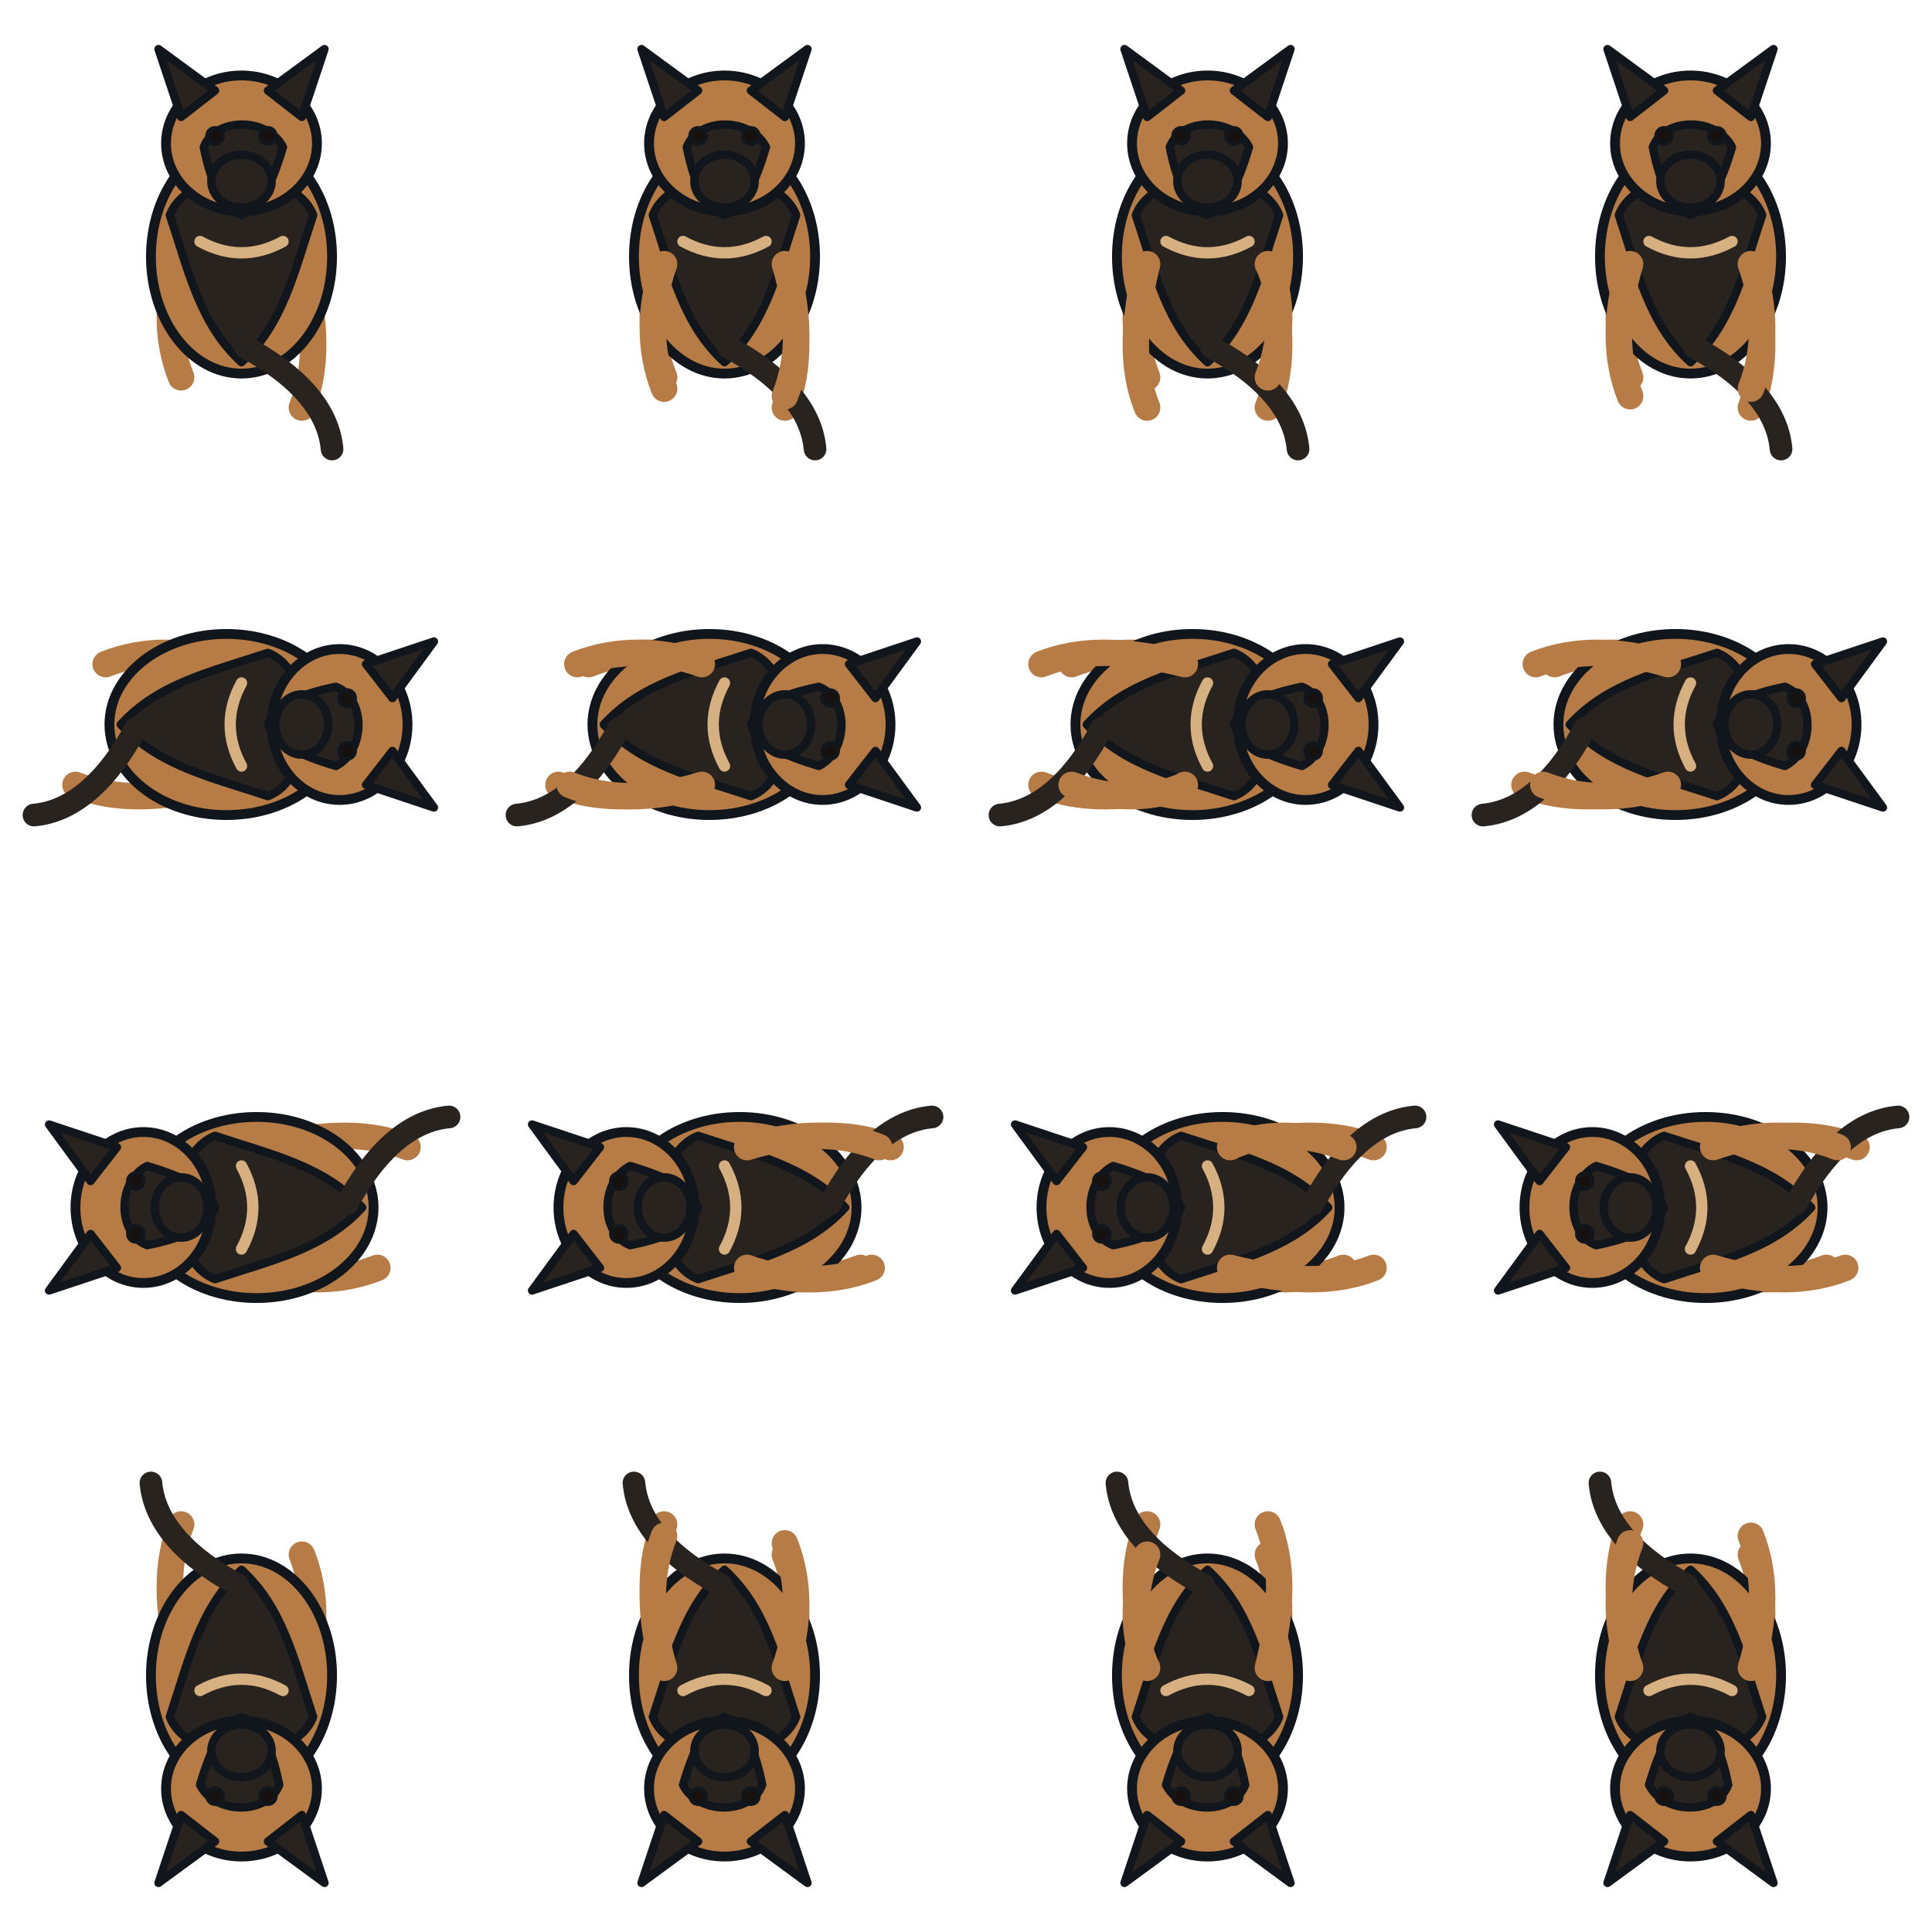
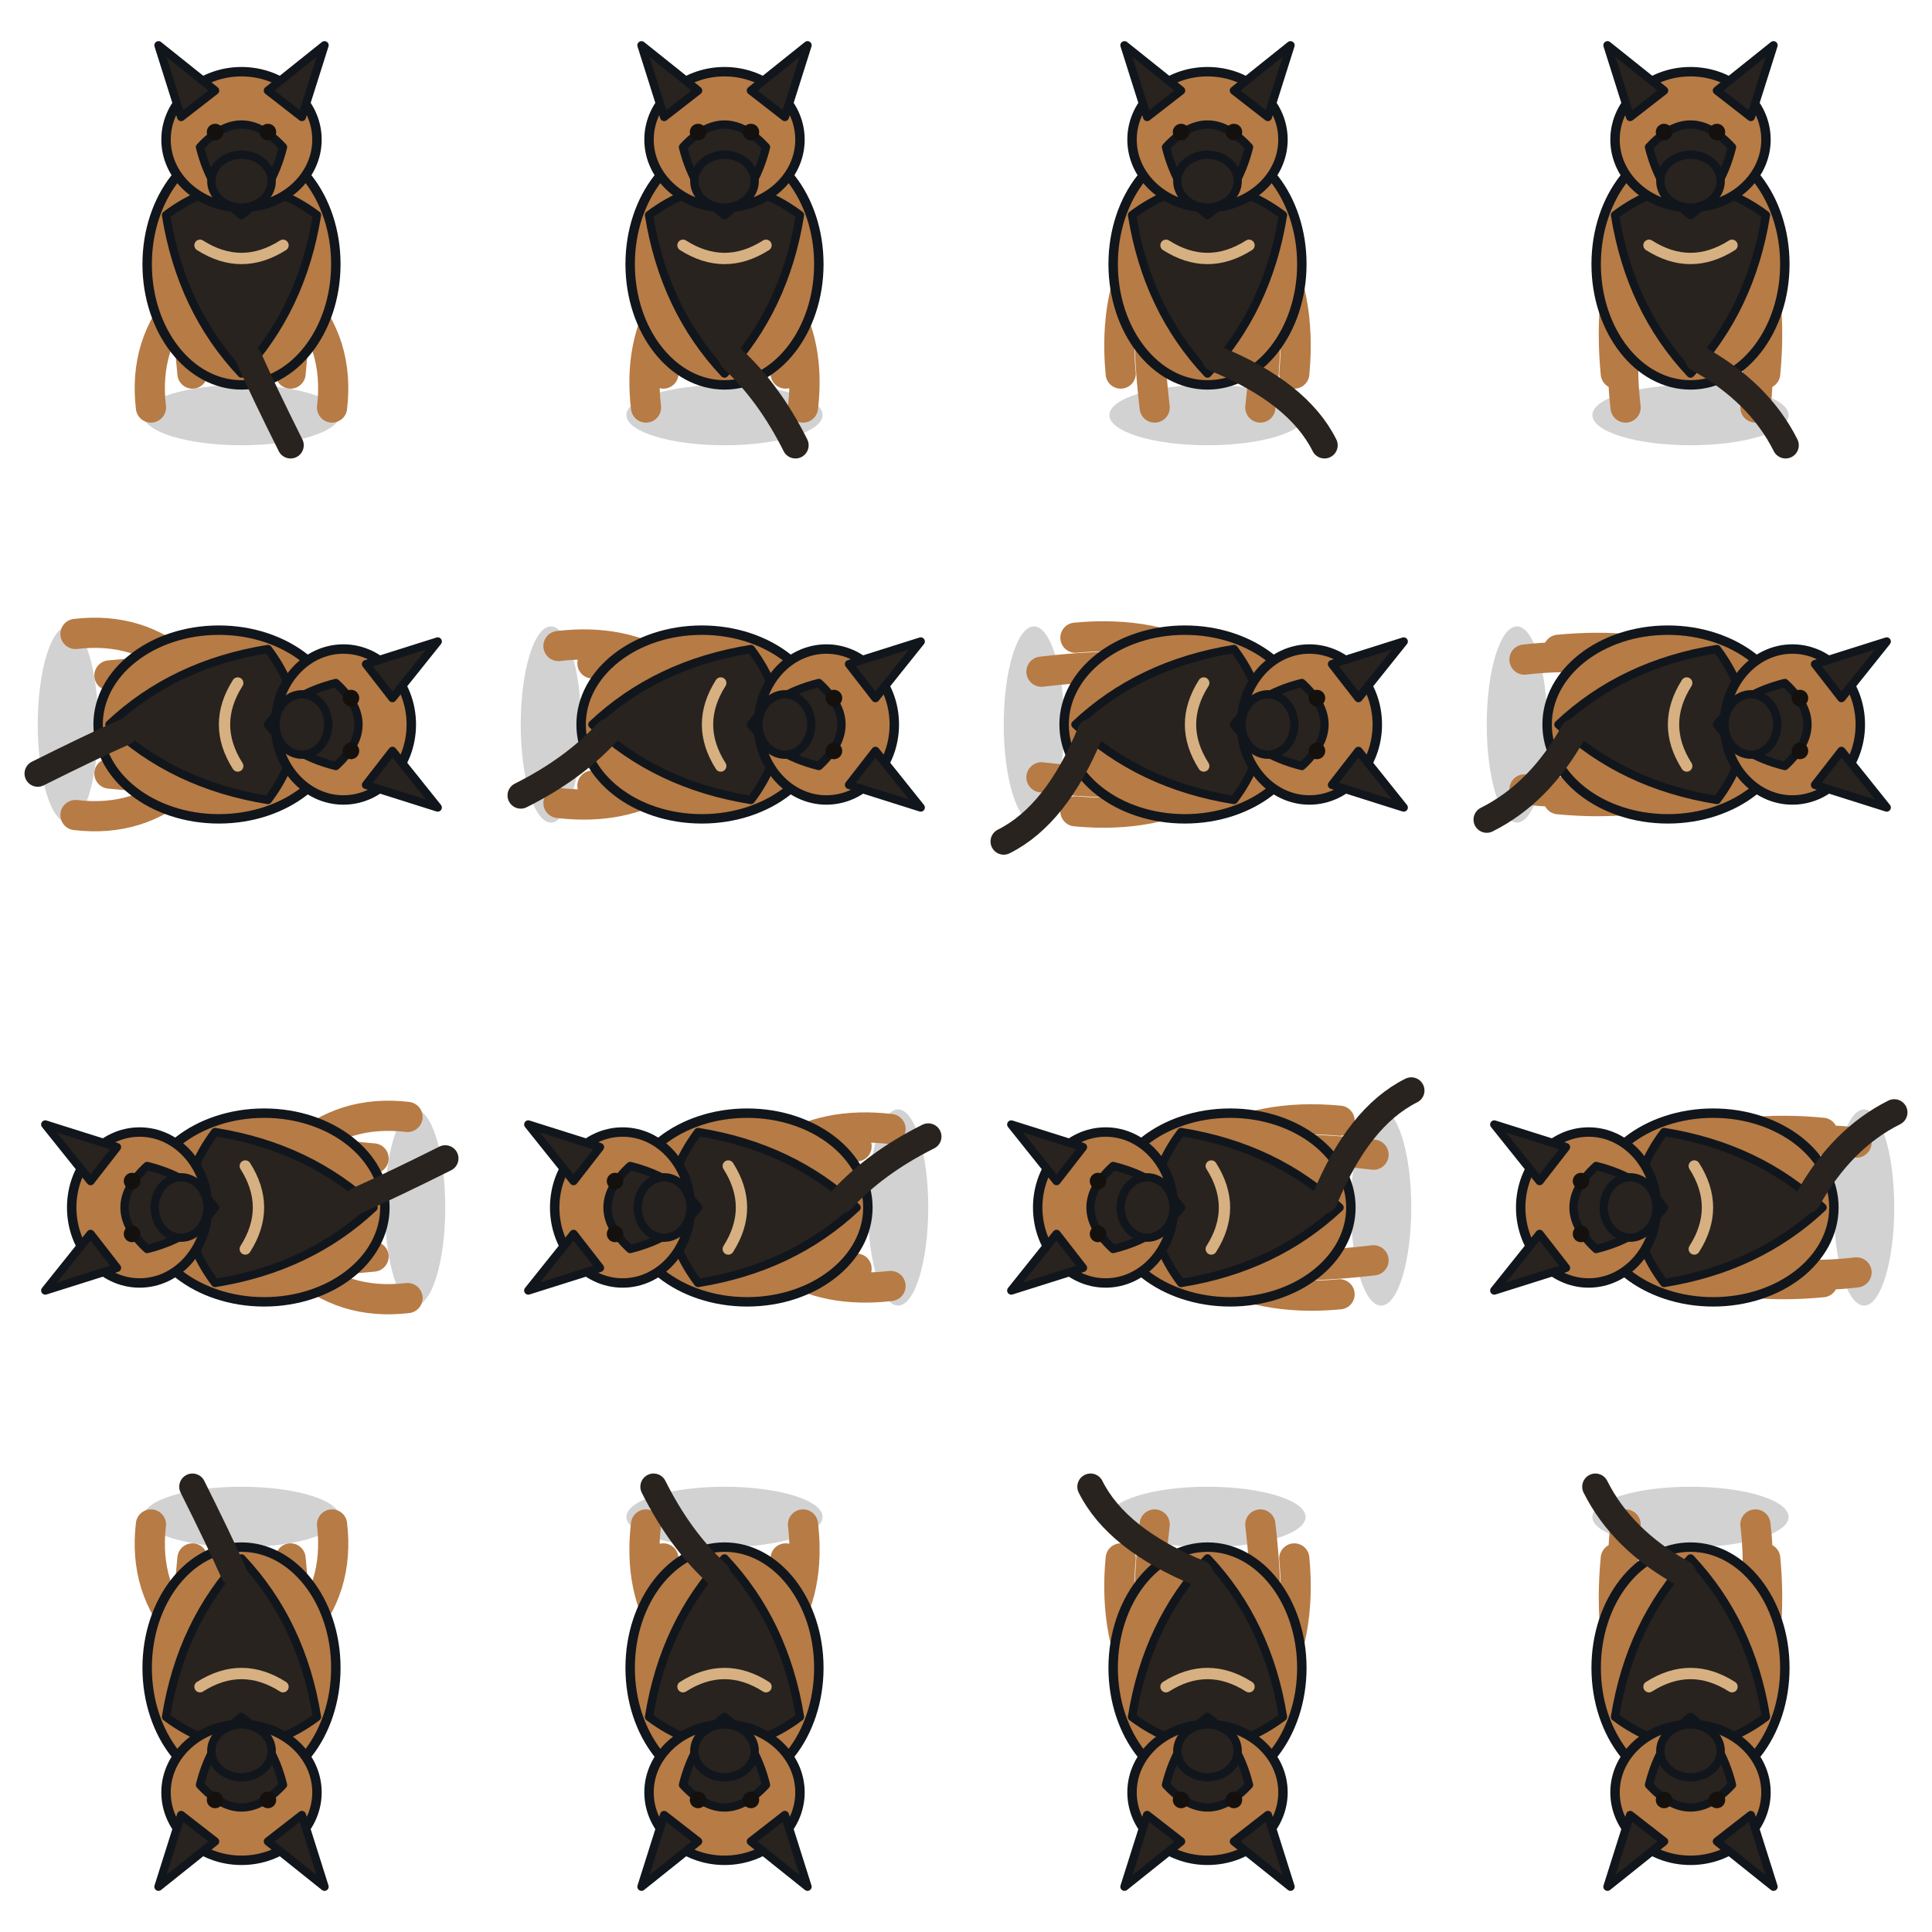
<svg xmlns="http://www.w3.org/2000/svg" viewBox="0 0 512 512">
-   <style>.tan{fill:#b77b45;stroke:#11161c;stroke-width:2.6}.dark{fill:#28231f;stroke:#11161c;stroke-width:2.2;stroke-linejoin:round}.leg{fill:none;stroke:#b77b45;stroke-width:7;stroke-linecap:round}.tail{fill:none;stroke:#28231f;stroke-width:6;stroke-linecap:round}.mark{fill:none;stroke:#d7b081;stroke-width:3;stroke-linecap:round}.eye{fill:#16110e;stroke:#11161c;stroke-width:1}</style>
+   <style>.tan{fill:#b77b45;stroke:#11161c;stroke-width:2.5}.dark{fill:#28231f;stroke:#11161c;stroke-width:2.2;stroke-linejoin:round}.leg{fill:none;stroke:#b77b45;stroke-width:8;stroke-linecap:round}.tail{fill:none;stroke:#28231f;stroke-width:7;stroke-linecap:round}.mark{fill:none;stroke:#d7b081;stroke-width:3;stroke-linecap:round}.eye{fill:#14100d}</style>
  <defs>
    <g id="d0">
-       <path d="M48 70C44 78 44 90 48 100" class="leg" />
-       <path d="M80 70C84 86 84 98 80 108" class="leg" />
-       <path d="M50 47C45 62 44 73 47 84" class="leg" />
-       <path d="M78 47C83 54 84 65 81 76" class="leg" />
-       <ellipse cx="64" cy="68" rx="24" ry="31" class="tan" />
-       <path d="M45 57C50 44 78 44 83 57C78 72 75 86 64 96C53 86 50 72 45 57Z" class="dark" />
-       <ellipse cx="64" cy="38" rx="20" ry="18" class="tan" />
-       <path d="M48 31L42 13L57 24ZM80 31L86 13L71 24Z" class="dark" />
-       <path d="M54 39C57 31 71 31 75 39C72 49 69 55 64 57C59 55 56 49 54 39Z" class="dark" />
+       <ellipse cx="64" cy="110" rx="26" ry="8" fill="#05080d" opacity=".18" />
+       <path d="M48 63Q49 78 51 99M80 63Q79 78 77 99M49 79Q38 91 40 108M79 79Q90 91 88 108" class="leg" />
+       <ellipse cx="64" cy="70" rx="25" ry="32" class="tan" />
+       <path d="M44 57Q64 42 84 57Q80 82 64 99Q48 82 44 57Z" class="dark" />
+       <path d="M53 65Q64 72 75 65" class="mark" />
+       <ellipse cx="64" cy="37" rx="20" ry="18" class="tan" />
+       <path d="M48 31L42 12L57 24ZM80 31L86 12L71 24Z" class="dark" />
+       <path d="M53 39Q64 27 75 39Q72 51 64 57Q56 51 53 39Z" class="dark" />
      <ellipse cx="64" cy="48" rx="8" ry="7" class="dark" />
-       <circle cx="57" cy="36" r="2.1" class="eye" />
-       <circle cx="71" cy="36" r="2.1" class="eye" />
-       <path d="M65 92C78 99 87 108 88 119" class="tail" />
-       <path d="M53 64Q64 70 75 64" class="mark" />
+       <circle cx="57" cy="35" r="2.2" class="eye" />
+       <circle cx="71" cy="35" r="2.2" class="eye" />
+       <path d="M66 95Q70 104 77 118" class="tail" />
    </g>
    <g id="d1">
-       <use href="#d0" />
-       <path d="M48 70C44 81 44 93 48 103" class="leg" />
-       <path d="M80 70C84 83 84 95 80 105" class="leg" />
+       <ellipse cx="64" cy="110" rx="26" ry="8" fill="#05080d" opacity=".18" />
+       <path d="M48 63Q45.8 78 47.8 99M80 63Q82.2 78 80.2 99M49 79Q41.2 91 43.2 108M79 79Q86.8 91 84.8 108" class="leg" />
+       <ellipse cx="64" cy="70" rx="25" ry="32" class="tan" />
+       <path d="M44 57Q64 42 84 57Q80 82 64 99Q48 82 44 57Z" class="dark" />
+       <path d="M53 65Q64 72 75 65" class="mark" />
+       <ellipse cx="64" cy="37" rx="20" ry="18" class="tan" />
+       <path d="M48 31L42 12L57 24ZM80 31L86 12L71 24Z" class="dark" />
+       <path d="M53 39Q64 27 75 39Q72 51 64 57Q56 51 53 39Z" class="dark" />
+       <ellipse cx="64" cy="48" rx="8" ry="7" class="dark" />
+       <circle cx="57" cy="35" r="2.2" class="eye" />
+       <circle cx="71" cy="35" r="2.2" class="eye" />
+       <path d="M66 95Q75.8 104 82.8 118" class="tail" />
    </g>
    <g id="d2">
-       <use href="#d0" />
-       <path d="M48 70C44 86 44 98 48 108" class="leg" />
-       <path d="M80 70C84 78 84 90 80 100" class="leg" />
+       <ellipse cx="64" cy="110" rx="26" ry="8" fill="#05080d" opacity=".18" />
+       <path d="M48 63Q39 78 41 99M80 63Q89 78 87 99M49 79Q48 91 50 108M79 79Q80 91 78 108" class="leg" />
+       <ellipse cx="64" cy="70" rx="25" ry="32" class="tan" />
+       <path d="M44 57Q64 42 84 57Q80 82 64 99Q48 82 44 57Z" class="dark" />
+       <path d="M53 65Q64 72 75 65" class="mark" />
+       <ellipse cx="64" cy="37" rx="20" ry="18" class="tan" />
+       <path d="M48 31L42 12L57 24ZM80 31L86 12L71 24Z" class="dark" />
+       <path d="M53 39Q64 27 75 39Q72 51 64 57Q56 51 53 39Z" class="dark" />
+       <ellipse cx="64" cy="48" rx="8" ry="7" class="dark" />
+       <circle cx="57" cy="35" r="2.2" class="eye" />
+       <circle cx="71" cy="35" r="2.2" class="eye" />
+       <path d="M66 95Q88 104 95 118" class="tail" />
    </g>
    <g id="d3">
-       <use href="#d0" />
-       <path d="M48 70C44 83 44 95 48 105" class="leg" />
-       <path d="M80 70C84 81 84 93 80 103" class="leg" />
+       <ellipse cx="64" cy="110" rx="26" ry="8" fill="#05080d" opacity=".18" />
+       <path d="M48 63Q42.2 78 44.2 99M80 63Q85.8 78 83.8 99M49 79Q44.8 91 46.8 108M79 79Q83.2 91 81.2 108" class="leg" />
+       <ellipse cx="64" cy="70" rx="25" ry="32" class="tan" />
+       <path d="M44 57Q64 42 84 57Q80 82 64 99Q48 82 44 57Z" class="dark" />
+       <path d="M53 65Q64 72 75 65" class="mark" />
+       <ellipse cx="64" cy="37" rx="20" ry="18" class="tan" />
+       <path d="M48 31L42 12L57 24ZM80 31L86 12L71 24Z" class="dark" />
+       <path d="M53 39Q64 27 75 39Q72 51 64 57Q56 51 53 39Z" class="dark" />
+       <ellipse cx="64" cy="48" rx="8" ry="7" class="dark" />
+       <circle cx="57" cy="35" r="2.2" class="eye" />
+       <circle cx="71" cy="35" r="2.2" class="eye" />
+       <path d="M66 95Q82.2 104 89.2 118" class="tail" />
    </g>
  </defs>
  <g transform="translate(0 0)">
    <use href="#d0" />
  </g>
  <g transform="translate(128 0)">
    <use href="#d1" />
  </g>
  <g transform="translate(256 0)">
    <use href="#d2" />
  </g>
  <g transform="translate(384 0)">
    <use href="#d3" />
  </g>
  <g transform="translate(0 128) rotate(90 64 64)">
    <use href="#d0" />
  </g>
  <g transform="translate(128 128) rotate(90 64 64)">
    <use href="#d1" />
  </g>
  <g transform="translate(256 128) rotate(90 64 64)">
    <use href="#d2" />
  </g>
  <g transform="translate(384 128) rotate(90 64 64)">
    <use href="#d3" />
  </g>
  <g transform="translate(0 256) rotate(-90 64 64)">
    <use href="#d0" />
  </g>
  <g transform="translate(128 256) rotate(-90 64 64)">
    <use href="#d1" />
  </g>
  <g transform="translate(256 256) rotate(-90 64 64)">
    <use href="#d2" />
  </g>
  <g transform="translate(384 256) rotate(-90 64 64)">
    <use href="#d3" />
  </g>
  <g transform="translate(0 384) rotate(180 64 64)">
    <use href="#d0" />
  </g>
  <g transform="translate(128 384) rotate(180 64 64)">
    <use href="#d1" />
  </g>
  <g transform="translate(256 384) rotate(180 64 64)">
    <use href="#d2" />
  </g>
  <g transform="translate(384 384) rotate(180 64 64)">
    <use href="#d3" />
  </g>
</svg>
